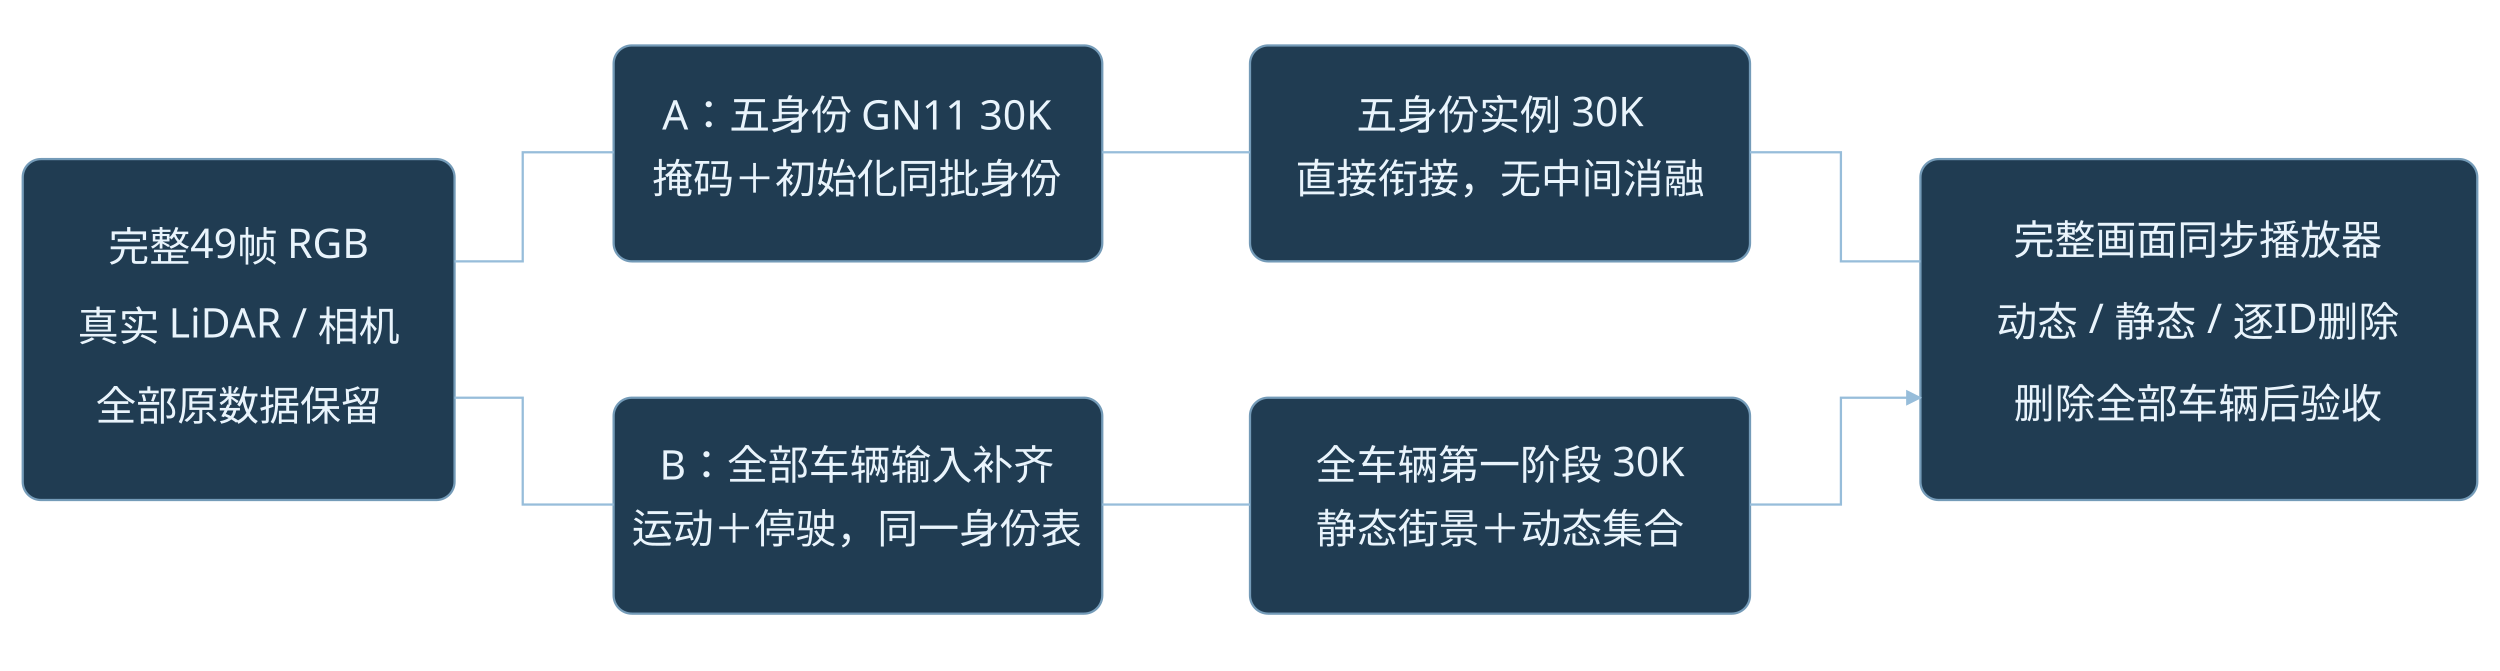
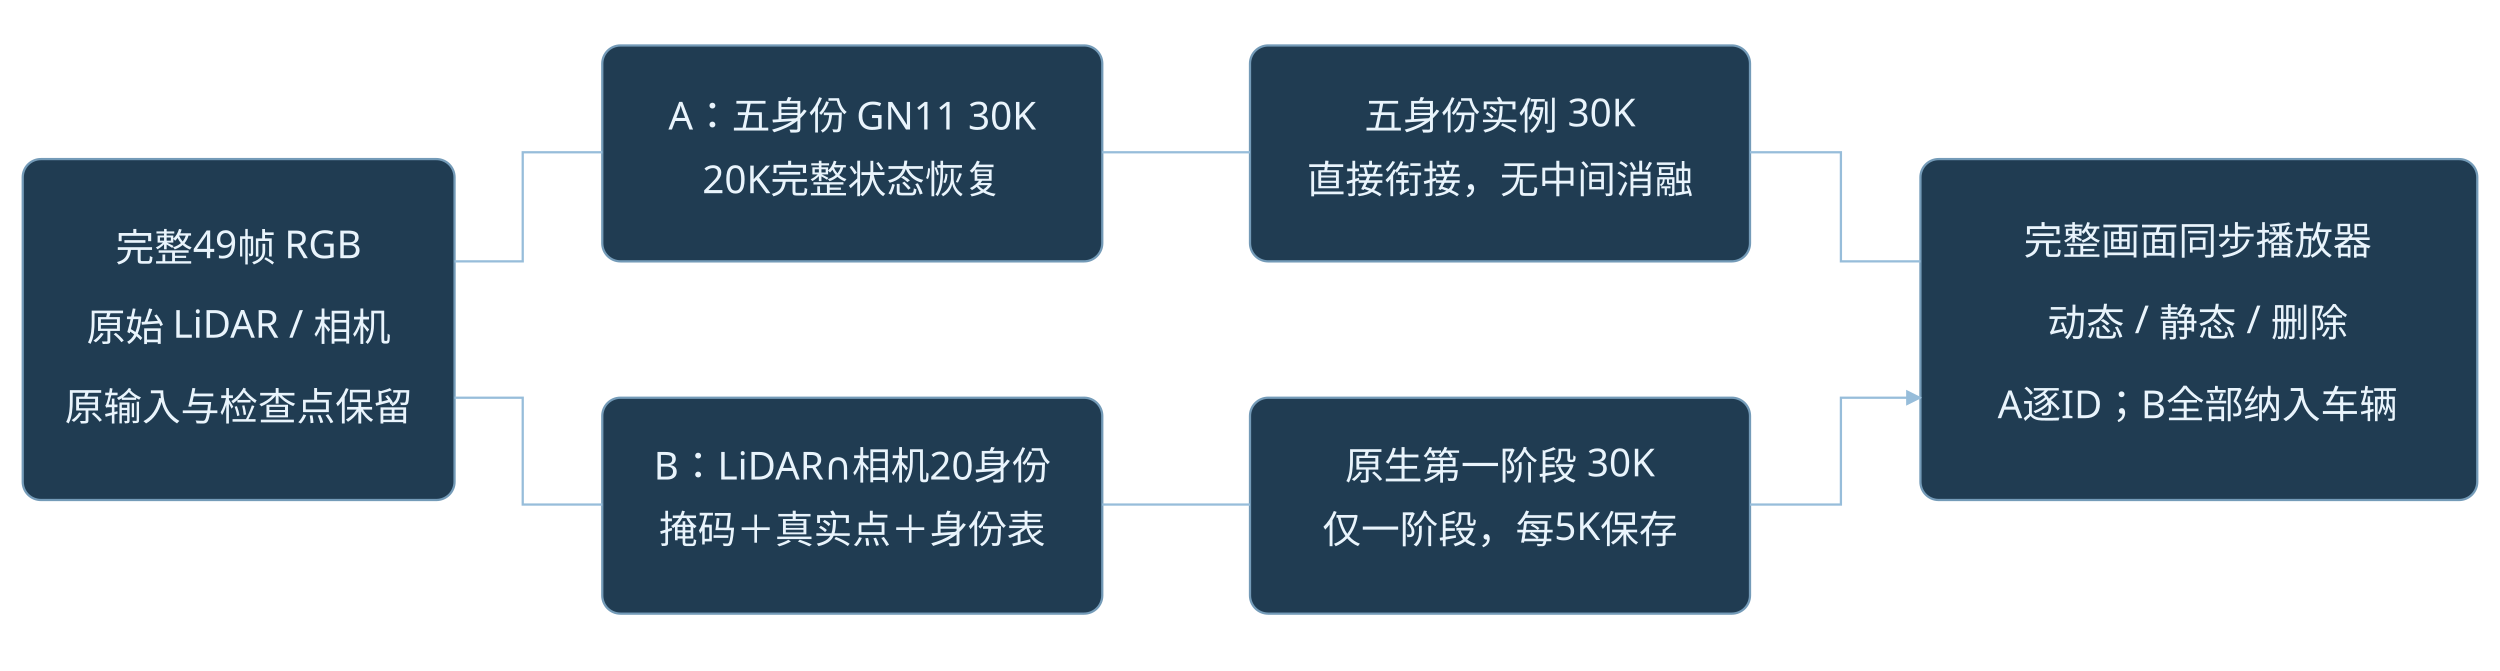
- <svg xmlns="http://www.w3.org/2000/svg" viewBox="0 0 1100 295" role="img" aria-label="两条实验的数据流">
+ <svg xmlns="http://www.w3.org/2000/svg" viewBox="0 0 1100 295" role="img" aria-label="实验输入、训练和完整画面评估">
  <defs>
    <marker id="a" viewBox="0 0 10 10" refX="9" refY="5" markerWidth="7" markerHeight="7" orient="auto">
      <path d="M0 0L10 5L0 10Z" fill="#97bdda" />
    </marker>
  </defs>
  <g fill="#203c52" stroke="#749bb8">
    <rect x="10" y="70" width="190" height="150" rx="8" />
-     <rect x="270" y="20" width="215" height="95" rx="8" />
+     <rect x="265" y="20" width="220" height="95" rx="8" />
    <rect x="550" y="20" width="220" height="95" rx="8" />
-     <rect x="270" y="175" width="215" height="95" rx="8" />
+     <rect x="265" y="175" width="220" height="95" rx="8" />
    <rect x="550" y="175" width="220" height="95" rx="8" />
    <rect x="845" y="70" width="245" height="150" rx="8" />
  </g>
  <g stroke="#97bdda" fill="none" marker-end="url(#a)">
-     <path d="M200 115H230V67H270M200 175H230V222H270M485 67H550M485 222H550M770 67H810V115H845M770 222H810V175H845" />
+     <path d="M200 115H230V67H265M200 175H230V222H265M485 67H550M485 222H550M770 67H810V115H845M770 222H810V175H845" />
  </g>
-   <g fill="#e9f4fc" font-family="sans-serif" font-size="18" text-anchor="middle">
+   <g fill="#e9f4fc" font-family="sans-serif" font-size="17" text-anchor="middle">
    <text x="105" y="115">完整49帧 RGB</text>
-     <text x="105" y="150">真实 LiDAR / 相机</text>
-     <text x="105" y="185">全部原数据保留</text>
-     <text x="377" y="57">A：五身份 GN11 30K</text>
-     <text x="377" y="85">掩码＋初始化同批身份</text>
+     <text x="105" y="150">原始 LiDAR / 相机</text>
+     <text x="105" y="185">原输入与检查点保留</text>
+     <text x="375" y="57">A：五身份 GN11 30K</text>
+     <text x="375" y="85">20K完整状态恢复</text>
    <text x="660" y="57">五身份实例 30K</text>
    <text x="660" y="85">直接衔接，无中间消融</text>
-     <text x="377" y="211">B：全部车辆输入补齐</text>
-     <text x="377" y="239">运动＋停驶，同一身份表</text>
-     <text x="660" y="211">全车辆第一阶段 30K</text>
-     <text x="660" y="239">静态街景＋动态集合</text>
+     <text x="375" y="211">B：LiDAR∩相机20身份</text>
+     <text x="375" y="239">掩码＋真实点＋身份表</text>
+     <text x="660" y="211">原生第一阶段 30K</text>
+     <text x="660" y="239">仅一阶段，每5K保存</text>
    <text x="967" y="112">完整画面同步播放器</text>
-     <text x="967" y="148">动态 / 静态 / 逐ID删除</text>
-     <text x="967" y="184">删除全部车辆后验收</text>
+     <text x="967" y="148">动态 / 静态 / 删除</text>
+     <text x="967" y="184">A逐ID；B全部纳入车辆</text>
  </g>
</svg>
